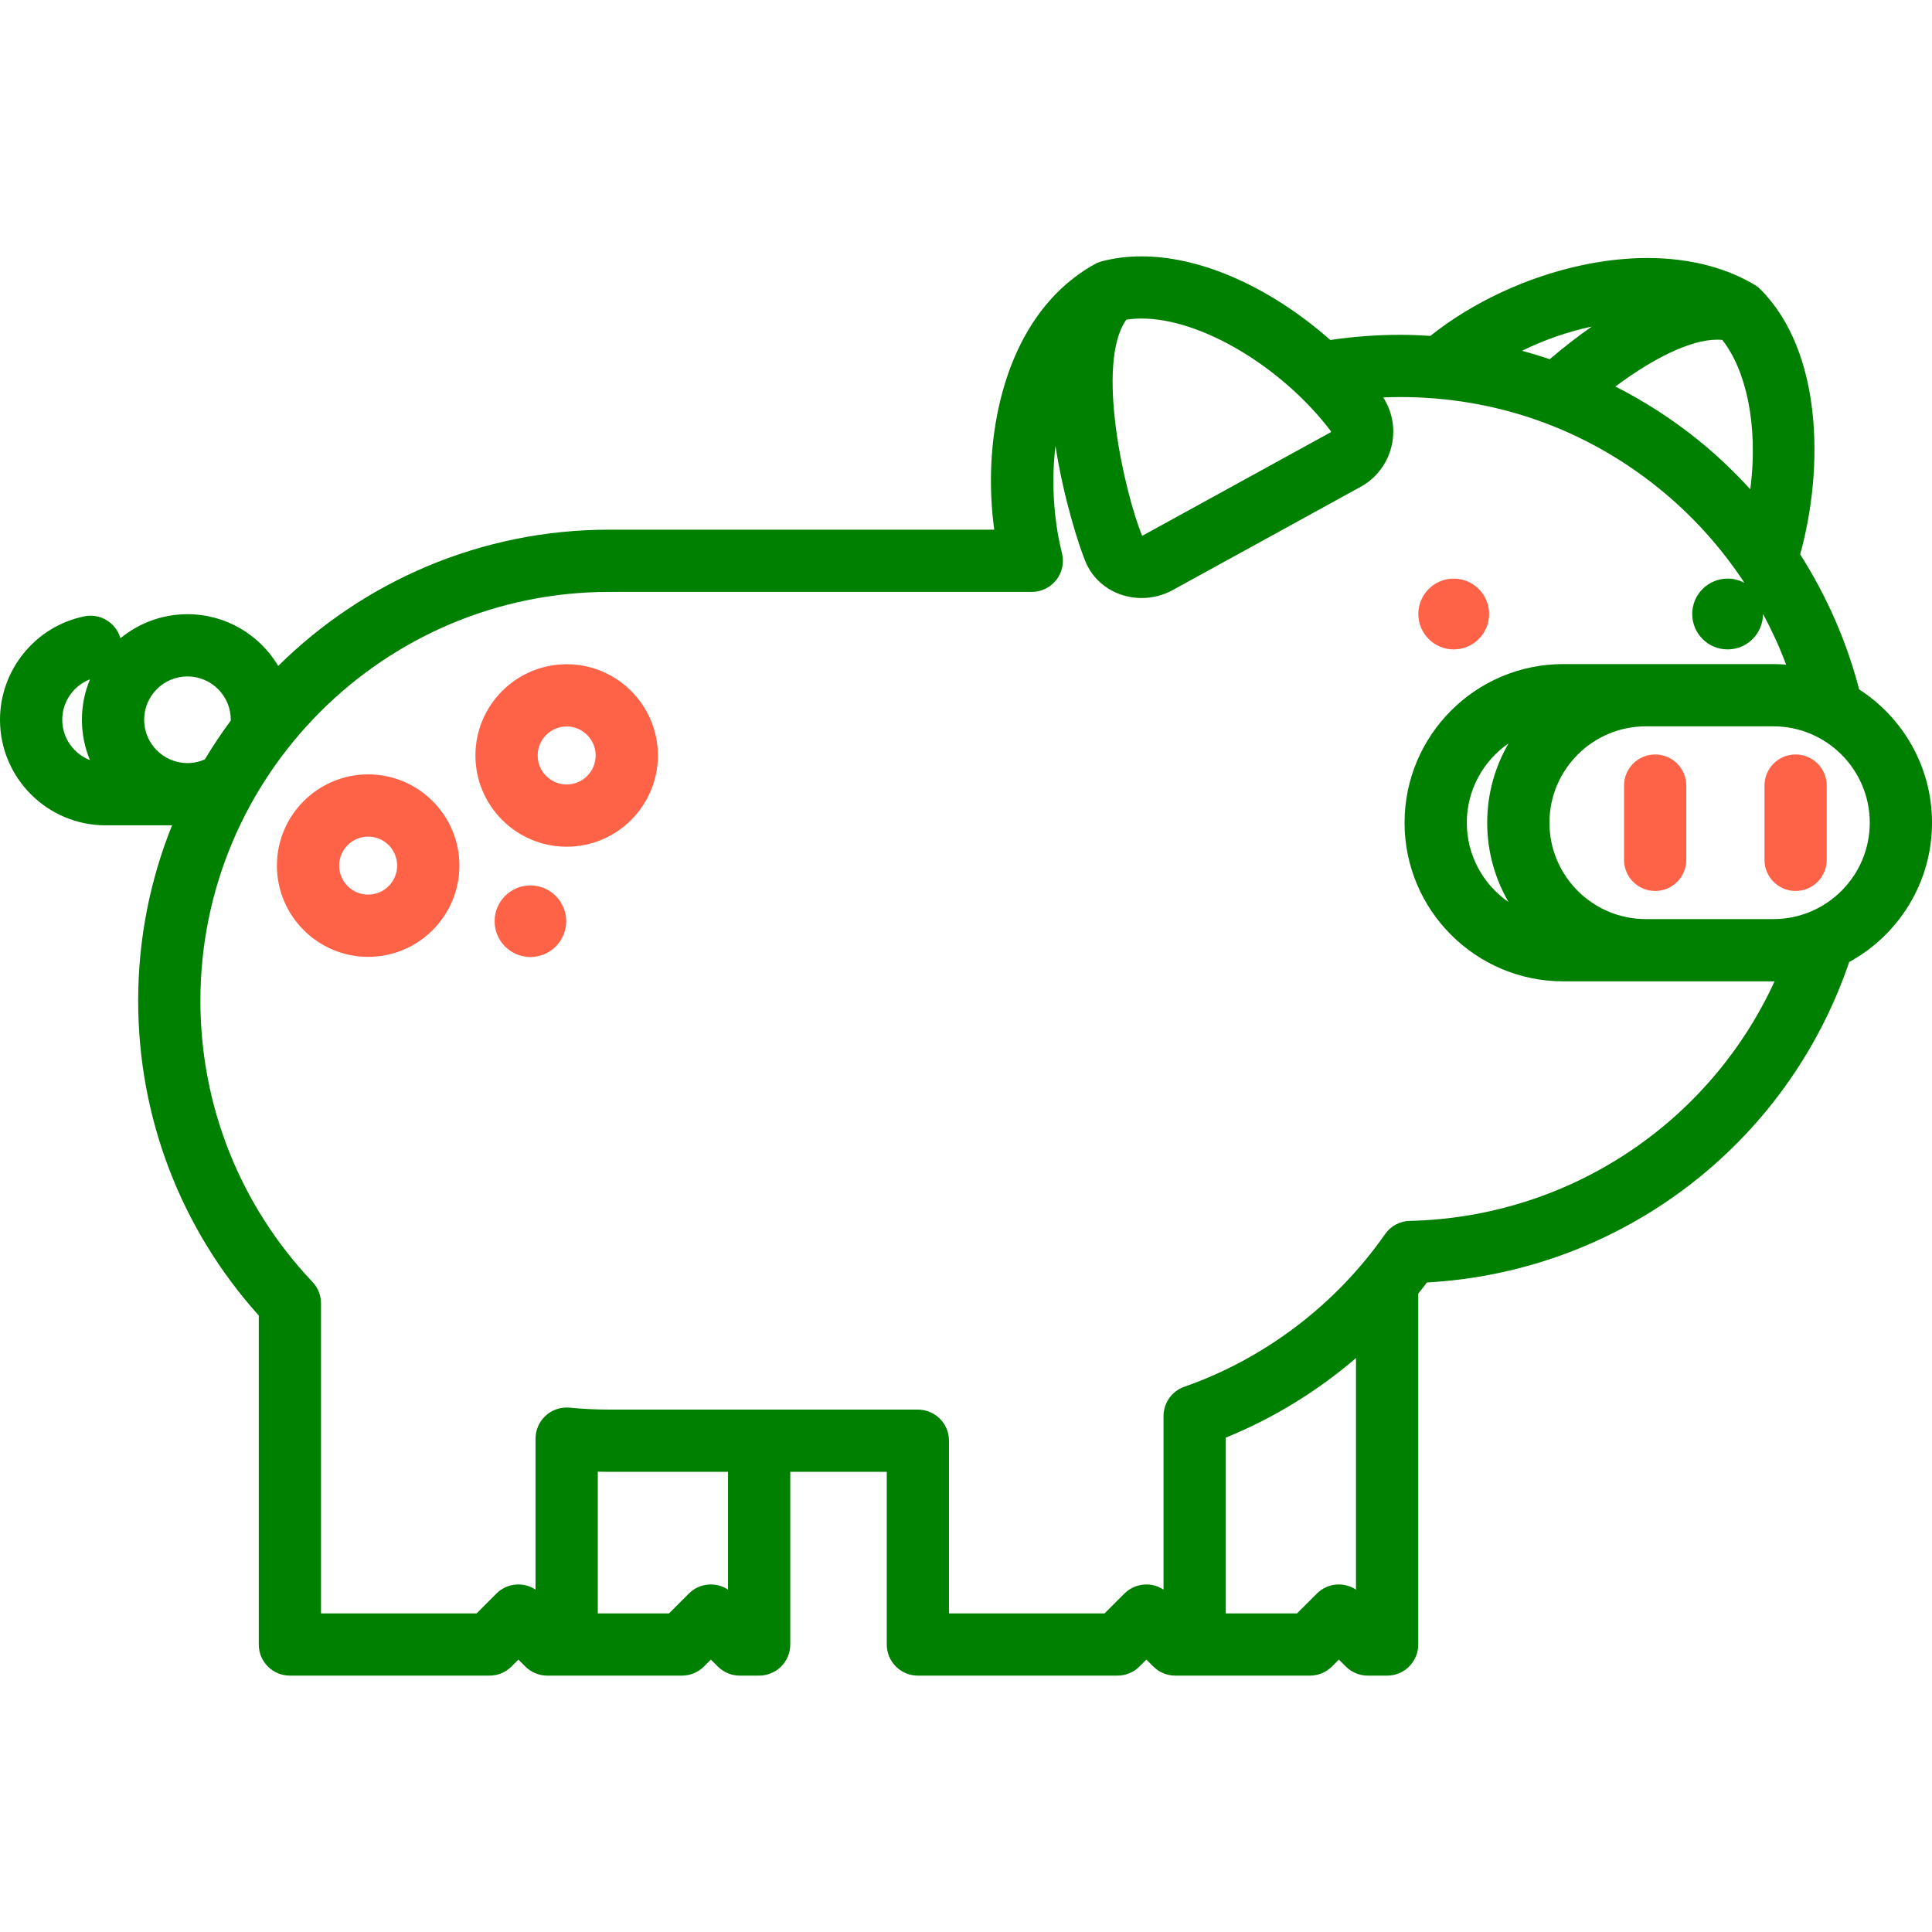
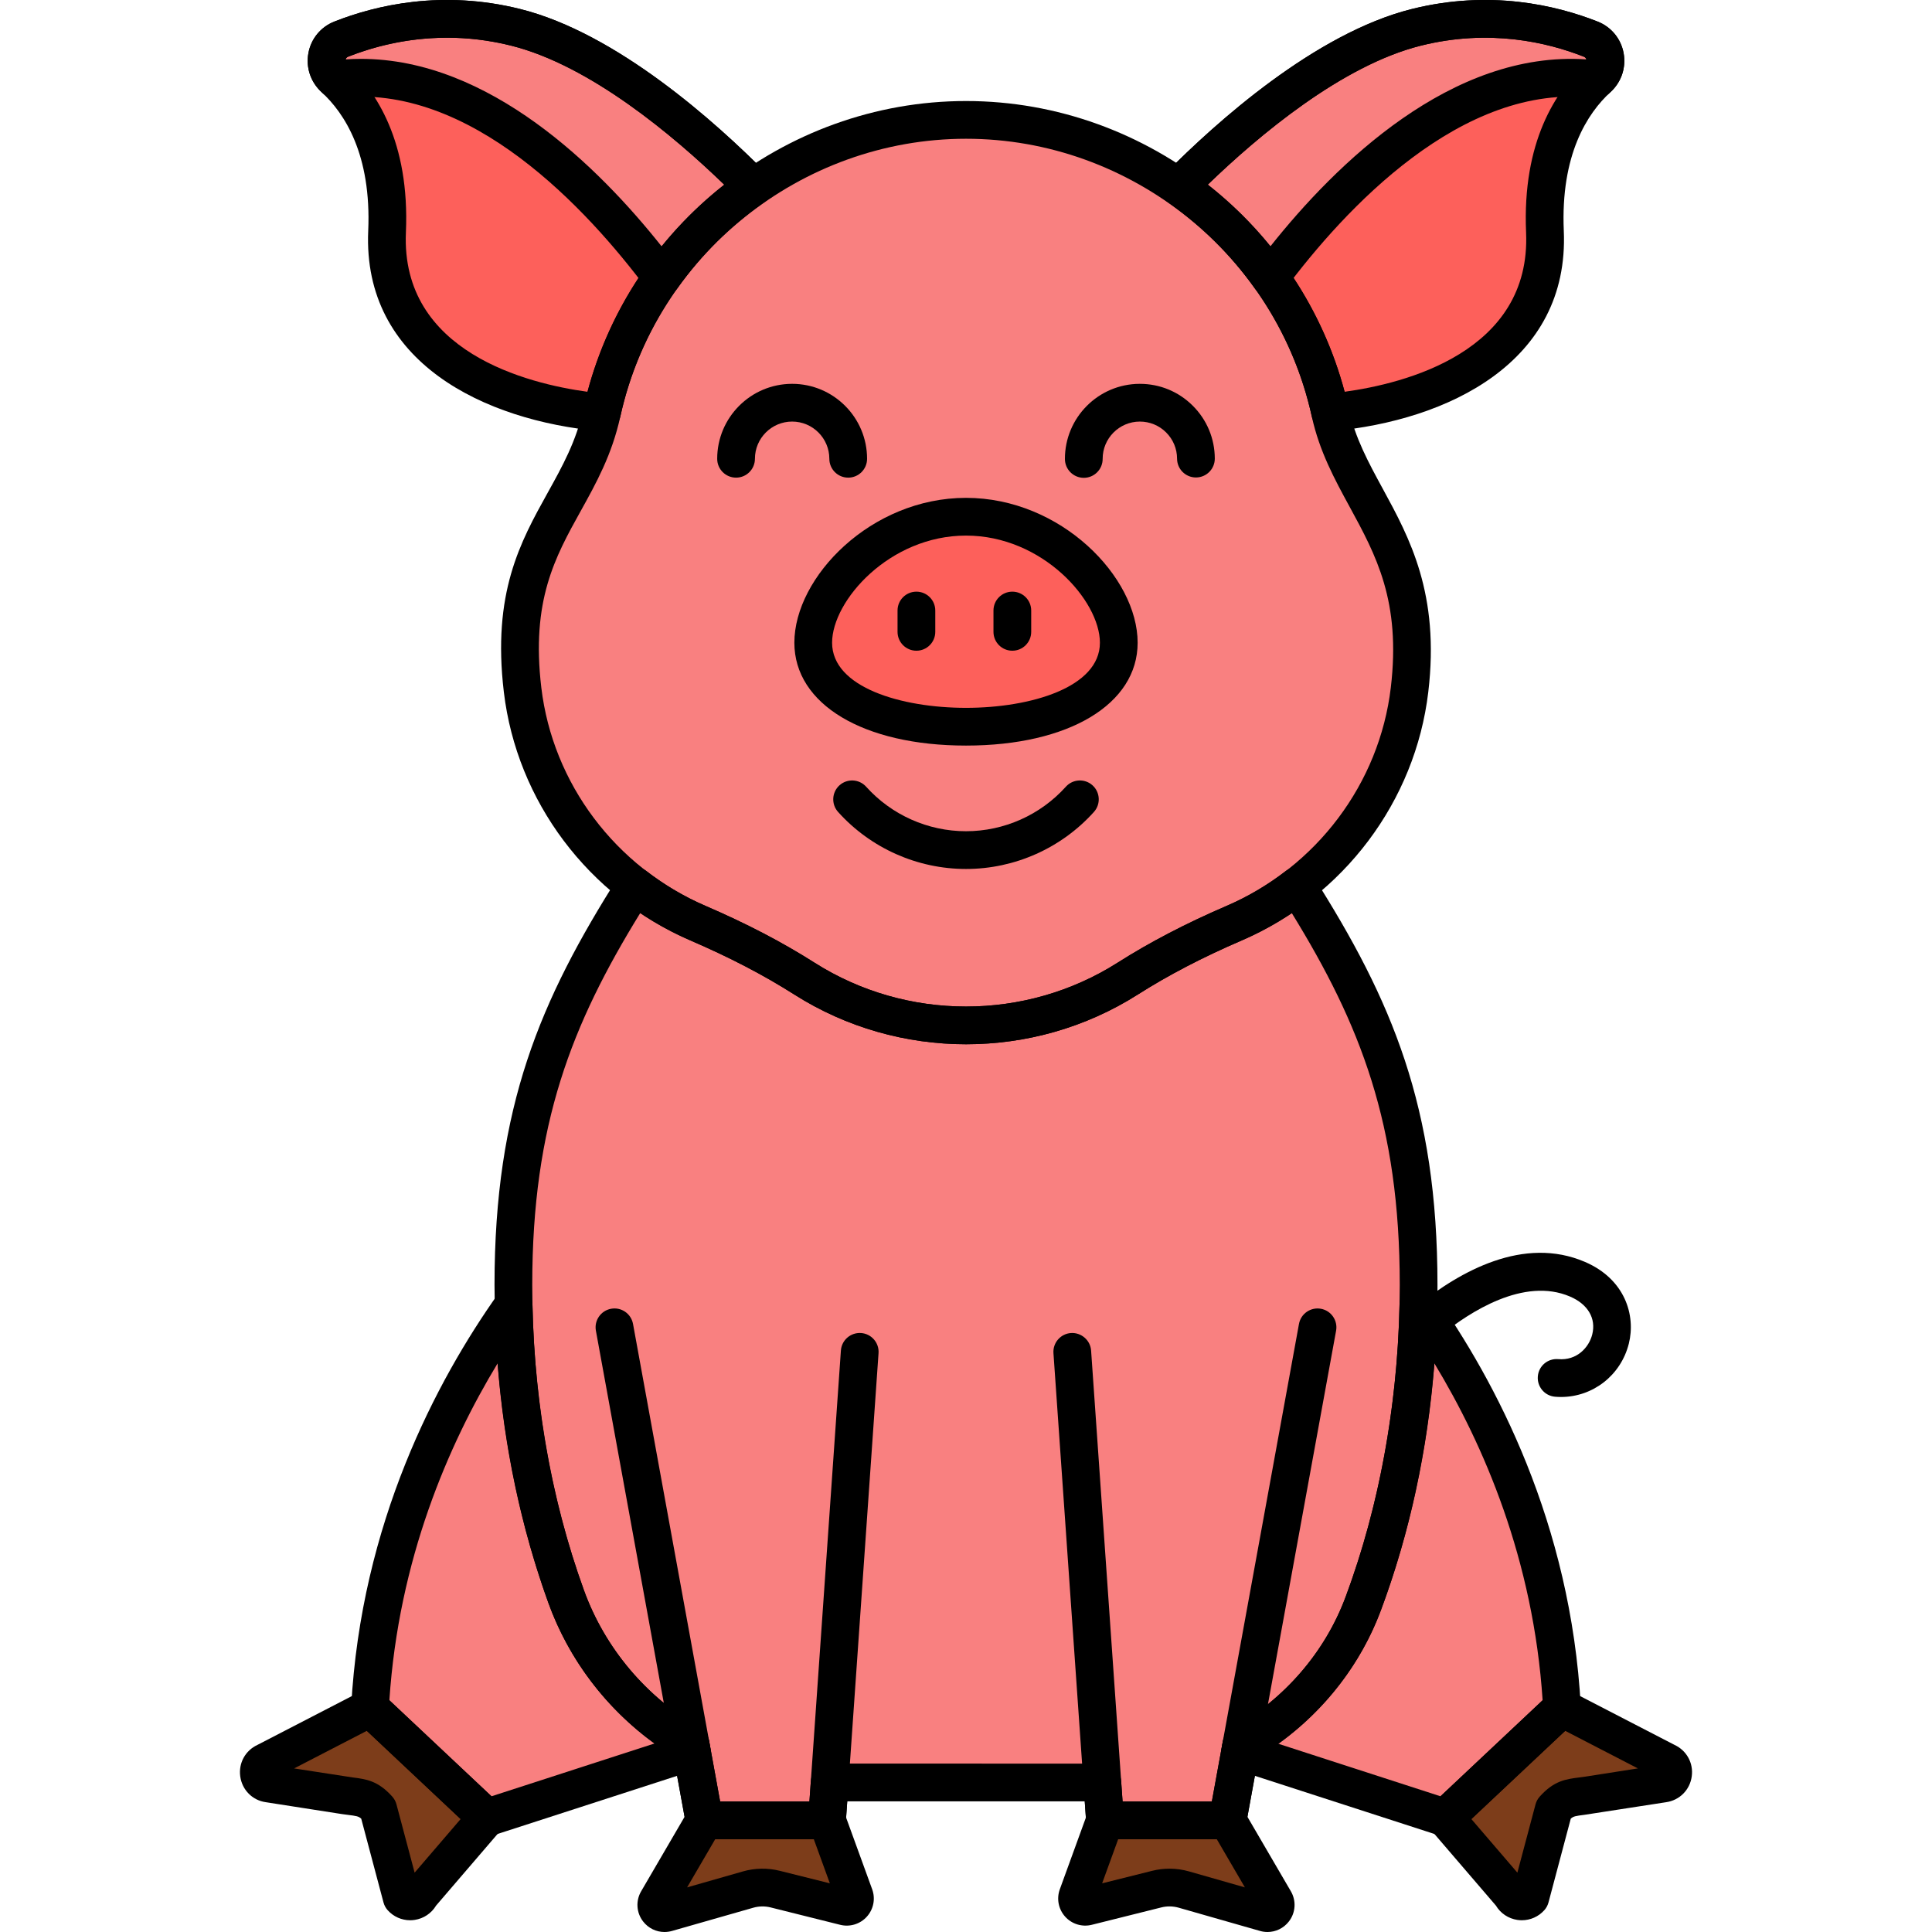
- <svg xmlns="http://www.w3.org/2000/svg" version="1.1" id="Layer_1" x="0px" y="0px" viewBox="0 0 512.001 512.001" style="enable-background:new 0 0 512.001 512.001;fill:tomato; xml:space=preserve">
-   <g>
-     <g>
-       <g>
-         <circle cx="140.563" cy="244.134" r="9.484" />
-         <path d="M438.633,199.94c-4.556,0-8.248,3.693-8.248,8.248v19.68c0,4.555,3.692,8.248,8.248,8.248s8.248-3.693,8.248-8.248     v-19.68C446.88,203.633,443.189,199.94,438.633,199.94z" />
-         <path d="M475.852,199.94c-4.555,0-8.248,3.693-8.248,8.248v19.68c0,4.555,3.693,8.248,8.248,8.248     c4.556,0,8.248-3.693,8.248-8.248v-19.68C484.1,203.633,480.407,199.94,475.852,199.94z" />
-         <path style="fill:green;" d="M492.7,182.699c-3.305-12.686-8.608-24.77-15.636-35.787c6.389-23.12,5.81-53.715-10.428-70.139     c-0.485-0.492-1.03-0.918-1.618-1.271l0.001-0.001c-11.835-7.111-28.055-8.973-45.675-5.243     c-14.677,3.107-29.155,9.877-40.282,18.757c-2.65-0.17-5.307-0.284-7.972-0.284c-6.208,0-12.424,0.465-18.538,1.37     c-4.527-3.998-9.433-7.653-14.534-10.782c-16.205-9.941-32.644-13.572-45.973-10.082c-0.669,0.175-1.31,0.433-1.909,0.765     l-0.001-0.001c-12.149,6.733-20.764,19.039-24.914,35.585c-2.749,10.962-3.327,23.011-1.738,34.783H161.458     c-34.163,0-65.162,13.798-87.725,36.11c-4.883-8.2-13.834-13.709-24.051-13.709c-6.738,0-12.927,2.395-17.76,6.377     c-1.172-4.104-5.318-6.682-9.575-5.81C9.398,165.984,0,177.511,0,190.742c0,15.425,12.55,27.975,27.975,27.975h17.625     c-5.79,14.377-8.984,30.066-8.984,46.491c0,30.975,11.326,60.465,31.96,83.414v87.19c0,4.555,3.692,8.248,8.248,8.248h52.891     c2.187,0,4.284-0.869,5.833-2.416l1.833-1.834l1.833,1.834c1.547,1.547,3.644,2.416,5.833,2.416h35.674     c2.187,0,4.284-0.869,5.833-2.416l1.833-1.834l1.835,1.834c1.546,1.546,3.644,2.415,5.832,2.415h5.125     c4.556,0,8.248-3.693,8.248-8.248v-45.762h25.573v45.762c0,4.555,3.692,8.248,8.248,8.248h52.892c2.187,0,4.285-0.87,5.833-2.416     l1.832-1.833l1.833,1.833c1.547,1.547,3.644,2.416,5.833,2.416h35.676c2.187,0,4.285-0.869,5.832-2.415l1.835-1.834l1.835,1.834     c1.546,1.546,3.643,2.415,5.832,2.415h5.123c4.556,0,8.248-3.693,8.248-8.248v-92.983c0.777-0.975,1.545-1.957,2.293-2.956     c51.177-2.837,95.404-36.388,111.916-84.93c13.063-7.139,21.944-21.008,21.944-36.915C512,203.223,504.3,190.189,492.7,182.699z      M23.836,201.438c-4.289-1.667-7.34-5.827-7.34-10.697c0-4.79,2.998-9.032,7.347-10.712c-1.373,3.301-2.136,6.919-2.136,10.712     C21.705,194.529,22.466,198.14,23.836,201.438z M456.423,90.087c6.093,7.676,9.682,22.204,7.418,39.573     c-4.289-4.702-8.926-9.108-13.912-13.129c-6.786-5.474-14.117-10.186-21.832-14.107     C439.543,93.907,449.726,89.407,456.423,90.087z M421.854,86.542c-3.51,2.441-7.228,5.313-11.15,8.64     c-2.429-0.807-4.877-1.555-7.352-2.214C409.426,89.972,415.716,87.846,421.854,86.542z M298.485,84.723     c1.314-0.205,2.69-0.308,4.112-0.308c15.713,0,37.193,12.829,50.137,29.897c0.032,0.092-0.002,0.197-0.065,0.231l-49.824,27.378     c-0.045,0.024-0.103,0.044-0.166,0.056C297.961,130.468,290.245,96.279,298.485,84.723z M38.201,190.742     c0-6.33,5.151-11.48,11.48-11.48c6.33,0,11.48,5.15,11.48,11.48c0,0.08-0.015,0.158-0.018,0.238     c-2.452,3.306-4.743,6.737-6.865,10.281c-1.441,0.629-3.001,0.962-4.598,0.962C43.352,202.222,38.201,197.072,38.201,190.742z      M192.929,421.261c-3.202-2.117-7.556-1.767-10.377,1.054l-5.249,5.25h-18.885v-37.552c1.017,0.025,2.03,0.037,3.038,0.037     h31.472V421.261z M359.352,421.261c-3.202-2.116-7.555-1.767-10.374,1.054l-5.251,5.25h-18.886v-46.578     c12.535-5.083,24.219-12.263,34.511-21.086V421.261z M373.62,323.546c-2.63,0.059-5.074,1.371-6.578,3.53     c-12.973,18.614-31.855,32.972-53.171,40.426c-3.309,1.158-5.524,4.28-5.524,7.786v45.978c-1.338-0.884-2.916-1.365-4.545-1.365     c-2.187,0-4.285,0.87-5.833,2.416l-5.248,5.249h-41.228v-45.762c0-4.555-3.692-8.248-8.248-8.248h-81.788     c-3.456,0-6.987-0.17-10.498-0.508c-2.315-0.222-4.614,0.543-6.335,2.106c-1.72,1.563-2.701,3.78-2.701,6.104v40.005     c-3.203-2.118-7.556-1.767-10.375,1.052l-5.249,5.25H85.071v-82.167c0-2.111-0.809-4.143-2.262-5.674     c-19.152-20.203-29.699-46.667-29.699-74.516c0-59.742,48.604-108.347,108.346-108.347h111.98c2.538,0,4.934-1.169,6.497-3.167     c1.564-1.999,2.119-4.607,1.507-7.07c-2.236-8.995-2.86-19.016-1.728-28.463c2.184,14.168,6.383,27.031,8.068,30.943     c2.456,5.697,8.247,9.38,14.75,9.38c0.001,0,0.001,0,0.001,0c2.912,0,5.783-0.739,8.279-2.122l49.828-27.379     c8.047-4.464,10.967-14.646,6.499-22.712c-0.108-0.192-0.315-0.54-0.449-0.762c-0.037-0.064-0.082-0.121-0.122-0.184     c1.507-0.063,3.014-0.102,4.521-0.102c25.218,0,48.898,8.35,68.484,24.146c8.876,7.159,16.523,15.666,22.728,25.096     c-1.327-0.719-2.847-1.127-4.464-1.127c-5.178,0-9.377,4.2-9.377,9.38s4.199,9.38,9.377,9.38c5.183,0,9.38-4.2,9.38-9.38     c0-0.008-0.001-0.015-0.001-0.023c2.34,4.337,4.396,8.825,6.131,13.442c-1.118-0.089-2.246-0.148-3.386-0.148h-55.699     c-23.179,0-42.037,18.858-42.037,42.039c0,23.18,18.857,42.037,42.037,42.037h55.699c0.11,0,0.216-0.008,0.324-0.009     C453.048,297.614,415.801,322.585,373.62,323.546z M399.783,239.054c-6.675-4.612-11.062-12.314-11.062-21.025     s4.386-16.413,11.062-21.025c-3.592,6.19-5.659,13.368-5.659,21.025C394.123,225.685,396.192,232.864,399.783,239.054z      M469.963,243.571h-33.801c-14.085,0-25.543-11.459-25.543-25.542c0-14.084,11.459-25.543,25.543-25.543h33.801     c14.085,0,25.542,11.459,25.542,25.543C495.505,232.114,484.047,243.571,469.963,243.571z" />
-         <path d="M150.171,176.031c-13.334,0-24.181,10.847-24.181,24.18s10.847,24.18,24.181,24.18c13.333,0,24.179-10.847,24.179-24.18     C174.351,186.878,163.505,176.031,150.171,176.031z M150.171,207.895c-4.238,0-7.686-3.448-7.686-7.685s3.449-7.685,7.686-7.685     s7.683,3.447,7.683,7.685C157.856,204.448,154.408,207.895,150.171,207.895z" />
-         <path d="M97.565,205.217c-13.334,0-24.181,10.847-24.181,24.18s10.847,24.18,24.181,24.18c13.333,0,24.179-10.847,24.179-24.18     S110.897,205.217,97.565,205.217z M97.565,237.081c-4.238,0-7.686-3.448-7.686-7.685c0-4.238,3.449-7.685,7.686-7.685     c4.236,0,7.683,3.448,7.683,7.685S101.801,237.081,97.565,237.081z" />
-         <path d="M385.249,172.1c5.183,0,9.381-4.2,9.381-9.38s-4.199-9.38-9.381-9.38c-5.178,0-9.377,4.2-9.377,9.38     C375.872,167.899,380.07,172.1,385.249,172.1z" />
-       </g>
-     </g>
+ <svg xmlns="http://www.w3.org/2000/svg" enable-background="new 0 0 256 256" height="50" viewBox="0 0 256 256" width="50">
+   <path d="m176.275 54.702c-4.852-22.197-24.614-38.815-48.266-38.815s-43.414 16.618-48.266 38.815c-2.796 12.787-12.805 17.298-10.498 36.705 1.648 13.861 10.811 25.561 23.232 30.913 4.883 2.104 9.623 4.498 14.11 7.349 13.041 8.287 29.701 8.352 42.844 0 4.487-2.851 9.228-5.245 14.11-7.349 12.42-5.351 21.584-17.051 23.231-30.913 2.259-19.001-7.91-24.87-10.497-36.705z" fill="#f98080" />
+   <path d="m210.785 5.186c-4.974-1.963-13.295-4.019-23.12-1.563-12.167 3.042-24.848 14.439-31.458 21.115 10.023 6.984 17.342 17.579 20.053 29.909 6.365-.586 29.316-4.074 28.452-23.95-.486-11.182 3.658-17.277 7.005-20.347 1.684-1.544 1.194-4.325-.932-5.164z" fill="#fd605b" />
+   <path d="m99.8 24.745c-6.608-6.674-19.294-18.079-31.465-21.122-9.825-2.456-18.145-.4-23.12 1.563-2.126.839-2.616 3.62-.932 5.164 3.347 3.07 7.491 9.165 7.005 20.347-.865 19.893 22.127 23.37 28.469 23.951 2.709-12.327 10.025-22.918 20.043-29.903z" fill="#fd605b" />
+   <path d="m148.243 85.163c0 7.172-9.063 11.13-20.243 11.13s-20.243-3.959-20.243-11.13c0-7.172 9.063-16.696 20.243-16.696s20.243 9.524 20.243 16.696z" fill="#fd605b" />
+   <g fill="#f98080">
+     <path d="m171.875 117.404c-2.552 1.964-5.345 3.627-8.334 4.915-4.883 2.104-9.623 4.497-14.11 7.349-13.144 8.352-29.803 8.287-42.844 0-4.487-2.852-9.228-5.245-14.11-7.349-2.993-1.29-5.791-2.955-8.346-4.924-9.985 15.738-16.104 29.639-16.104 52.851 0 14.937 2.533 29.002 7 41.324 3.058 8.435 8.991 15.268 16.476 19.58l1.833 10.049h16.249l.351-5.027c.131.001.26.015.392.015h35.359c.127 0 .251-.013.378-.014l.351 5.026h16.249l1.814-9.947c7.298-4.13 13.128-10.644 16.156-18.761 4.678-12.541 7.339-26.935 7.339-42.246 0-23.206-6.117-37.104-16.099-52.841z" />
+     <path d="m187.945 172.869c-.286 14.332-2.901 27.802-7.31 39.624-3.025 8.11-8.86 14.597-16.15 18.725l-.152.831 27.175 8.8 15.462-14.539c-1.258-23.397-10.653-41.62-19.025-53.441z" />
+     <path d="m91.498 231.128c-7.48-4.31-13.416-11.126-16.472-19.556-4.205-11.599-6.694-24.741-6.972-38.702-8.372 11.821-17.766 30.044-19.025 53.441l15.462 14.539 27.175-8.8z" />
+     <path d="m210.785 5.186c-4.974-1.963-13.295-4.019-23.12-1.563-12.167 3.042-24.848 14.439-31.458 21.115 4.702 3.276 8.789 7.357 12.102 12.031 18.447-24.691 34.45-27.348 43.242-26.26.055-.051.111-.109.165-.159 1.685-1.544 1.195-4.325-.931-5.164z" />
+     <path d="m87.7 36.781c3.313-4.675 7.399-8.758 12.101-12.036-6.609-6.674-19.295-18.079-31.466-21.122-9.825-2.456-18.145-.4-23.12 1.563-2.126.839-2.616 3.62-.932 5.164.054.05.11.107.165.159 8.794-1.088 24.801 1.569 43.252 26.272z" />
  </g>
-   <g>
- </g>
-   <g>
- </g>
-   <g>
- </g>
-   <g>
- </g>
-   <g>
- </g>
-   <g>
- </g>
-   <g>
- </g>
-   <g>
- </g>
-   <g>
- </g>
-   <g>
- </g>
-   <g>
- </g>
-   <g>
- </g>
-   <g>
- </g>
-   <g>
- </g>
-   <g>
- </g>
+   <path d="m113.218 251.193-3.634-9.993h-16.248l-6.22 10.663c-.494.846.296 1.862 1.238 1.593l10.778-3.079c1.171-.334 2.409-.355 3.59-.06l9.212 2.303c.844.211 1.582-.608 1.284-1.427z" fill="#7d3d1a" />
+   <path d="m142.782 251.193 3.634-9.993h16.249l6.22 10.663c.494.846-.296 1.862-1.238 1.593l-10.778-3.079c-1.171-.334-2.409-.355-3.59-.06l-9.212 2.303c-.845.211-1.583-.608-1.285-1.427z" fill="#7d3d1a" />
+   <path d="m220.798 233.46-13.827-7.149-15.462 14.539 8.776 10.222c.454.979 1.761 1.175 2.483.372l3.114-11.715c1.45-1.615 2.282-1.524 4.431-1.826l10.095-1.575c1.503-.211 1.782-2.263.39-2.868z" fill="#7d3d1a" />
+   <path d="m35.202 233.46 13.827-7.149 15.462 14.539-8.776 10.222c-.454.979-1.761 1.175-2.483.372l-3.114-11.715c-1.45-1.615-2.282-1.524-4.431-1.826l-10.095-1.575c-1.503-.211-1.782-2.263-.39-2.868z" fill="#7d3d1a" />
+   <path d="m128.008 138.368c-7.924 0-15.848-2.196-22.762-6.59-4.06-2.58-8.561-4.923-13.759-7.163-13.531-5.829-23.004-18.441-24.725-32.914-1.562-13.135 2.185-19.882 5.808-26.407 1.949-3.51 3.79-6.825 4.73-11.127 5.166-23.63 26.492-40.781 50.708-40.781s45.542 17.151 50.708 40.782c.846 3.867 2.62 7.125 4.499 10.576 3.557 6.531 7.588 13.933 6.039 26.958-1.72 14.472-11.194 27.084-24.725 32.914-5.194 2.238-9.695 4.581-13.759 7.163-6.913 4.392-14.837 6.589-22.762 6.589zm.001-119.982c-21.884 0-41.156 15.498-45.824 36.85-1.098 5.02-3.205 8.815-5.244 12.486-3.386 6.099-6.585 11.859-5.214 23.39 1.51 12.707 9.84 23.786 21.738 28.912 5.445 2.346 10.176 4.811 14.462 7.535 12.199 7.751 27.962 7.75 40.162 0 4.291-2.726 9.021-5.191 14.462-7.535 11.898-5.126 20.228-16.205 21.738-28.912 1.36-11.443-1.955-17.531-5.466-23.977-1.964-3.606-3.994-7.336-4.992-11.899-4.667-21.352-23.938-36.85-45.822-36.85z" />
+   <path d="m176.258 57.147c-1.162 0-2.186-.808-2.439-1.963-2.532-11.519-9.294-21.603-19.041-28.395-.604-.422-.993-1.09-1.06-1.824-.067-.735.193-1.462.713-1.986 6.695-6.762 19.838-18.583 32.628-21.781 10.337-2.584 19.106-.522 24.645 1.663 1.796.709 3.079 2.268 3.432 4.169.354 1.916-.291 3.846-1.729 5.164-3.069 2.815-6.636 8.292-6.196 18.396.757 17.42-15.373 25.136-30.722 26.547-.078.007-.155.01-.231.01zm-16.218-32.682c8.896 6.977 15.236 16.57 18.128 27.447 7.886-1.077 24.736-5.246 24.046-21.106-.522-12.027 3.96-18.764 7.813-22.297.221-.203.214-.443.191-.568-.027-.143-.109-.333-.352-.428-4.855-1.917-12.547-3.725-21.596-1.463-10.456 2.613-21.513 11.922-28.23 18.415z" />
+   <path d="m79.759 57.148c-.076 0-.153-.003-.23-.01-15.356-1.407-31.496-9.121-30.738-26.549.439-10.104-3.127-15.581-6.197-18.396-1.437-1.318-2.083-3.249-1.728-5.164.352-1.901 1.635-3.46 3.431-4.169 5.537-2.185 14.308-4.246 24.644-1.663 12.793 3.198 25.939 15.024 32.636 21.789.519.524.78 1.251.713 1.985-.067.735-.455 1.402-1.06 1.824-9.742 6.792-16.5 16.874-19.031 28.389-.254 1.156-1.278 1.964-2.44 1.964zm-20.523-52.152c-5.342 0-9.856 1.234-13.104 2.516-.242.095-.324.286-.35.428-.023.125-.029.366.191.568 3.853 3.533 8.335 10.27 7.812 22.297-.69 15.87 16.173 20.034 24.063 21.109 2.891-10.874 9.229-20.466 18.119-27.442-6.717-6.495-17.779-15.808-28.239-18.424-2.998-.749-5.846-1.052-8.492-1.052z" />
+   <path d="m128 115.143c-6.454 0-12.632-2.753-16.95-7.555-.923-1.027-.839-2.607.187-3.531 1.028-.923 2.608-.839 3.531.187 3.371 3.749 8.194 5.898 13.232 5.898s9.861-2.15 13.231-5.898c.924-1.026 2.505-1.111 3.531-.187 1.026.923 1.11 2.504.188 3.531-4.318 4.801-10.496 7.555-16.95 7.555z" />
+   <path d="m143.608 63.314c-1.377 0-2.496-1.114-2.5-2.492-.017-5.475 4.424-9.944 9.898-9.961h.032c2.641 0 5.124 1.024 6.998 2.886 1.882 1.87 2.923 4.36 2.931 7.012.004 1.381-1.111 2.503-2.492 2.508-.003 0-.006 0-.008 0-1.377 0-2.496-1.114-2.5-2.492-.004-1.317-.521-2.553-1.455-3.481-.93-.924-2.163-1.433-3.474-1.433-.006 0-.011 0-.017 0-2.718.009-4.923 2.228-4.914 4.946.004 1.381-1.111 2.503-2.492 2.508-.002-.001-.004-.001-.007-.001z" />
+   <path d="m112.392 63.29c-1.381 0-2.5-1.119-2.5-2.5 0-2.718-2.211-4.93-4.93-4.93s-4.93 2.211-4.93 4.93c0 1.381-1.119 2.5-2.5 2.5s-2.5-1.119-2.5-2.5c0-5.475 4.455-9.93 9.93-9.93s9.93 4.455 9.93 9.93c0 1.381-1.12 2.5-2.5 2.5z" />
+   <path d="m128 98.793c-13.603 0-22.743-5.478-22.743-13.63 0-8.694 10.145-19.195 22.743-19.195 12.599 0 22.743 10.501 22.743 19.195 0 8.153-9.139 13.63-22.743 13.63zm0-27.825c-10.124 0-17.743 8.611-17.743 14.195 0 5.93 9.197 8.63 17.743 8.63s17.743-2.701 17.743-8.63c0-5.584-7.619-14.195-17.743-14.195z" />
+   <path d="m121.429 86.223c-1.381 0-2.5-1.119-2.5-2.5v-2.825c0-1.381 1.119-2.5 2.5-2.5s2.5 1.119 2.5 2.5v2.825c0 1.381-1.119 2.5-2.5 2.5z" />
+   <path d="m134.14 86.223c-1.381 0-2.5-1.119-2.5-2.5v-2.825c0-1.381 1.119-2.5 2.5-2.5s2.5 1.119 2.5 2.5v2.825c0 1.381-1.119 2.5-2.5 2.5z" />
+   <path d="m109.584 243.7h-16.249c-1.208 0-2.243-.863-2.459-2.051l-11.916-65.323c-.248-1.358.652-2.66 2.011-2.908 1.36-.25 2.66.652 2.908 2.011l11.542 63.271h11.832l4.17-59.748c.097-1.377 1.288-2.41 2.668-2.32 1.377.096 2.416 1.291 2.32 2.668l-4.333 62.073c-.091 1.311-1.181 2.327-2.494 2.327z" />
+   <path d="m88.046 256c-1.088 0-2.131-.496-2.824-1.388-.904-1.163-1.008-2.736-.266-4.008l6.219-10.663c.448-.768 1.271-1.24 2.16-1.24h16.249c1.051 0 1.99.658 2.35 1.646l3.634 9.994c.455 1.25.184 2.64-.707 3.628-.891.987-2.245 1.401-3.535 1.078l-9.212-2.303c-.754-.188-1.548-.175-2.297.038l-10.777 3.08c-.33.092-.664.138-.994.138zm22.822-3.954v.001zm-16.097-8.346-3.726 6.387 7.398-2.114c1.59-.455 3.278-.483 4.883-.081l6.633 1.658-2.127-5.85z" />
+   <path d="m162.664 243.7h-16.249c-1.313 0-2.402-1.016-2.494-2.326l-4.333-62.073c-.096-1.377.942-2.572 2.32-2.668 1.355-.089 2.572.942 2.668 2.32l4.171 59.748h11.832l11.542-63.271c.247-1.358 1.554-2.259 2.907-2.011 1.358.248 2.259 1.55 2.011 2.908l-11.916 65.323c-.216 1.186-1.251 2.05-2.459 2.05z" />
+   <path d="m162.664 243.7h-16.249c-1.313 0-2.402-1.016-2.494-2.326l-.188-2.685h-31.467l-.188 2.686c-.092 1.31-1.181 2.326-2.494 2.326h-16.249c-1.208 0-2.243-.863-2.459-2.051l-1.629-8.932c-7.66-4.715-13.521-11.881-16.571-20.293-4.678-12.902-7.15-27.486-7.15-42.176 0-23.582 6.047-37.727 16.494-54.19.376-.593.985-1 1.677-1.123.691-.122 1.402.052 1.959.481 2.431 1.872 5.058 3.422 7.809 4.608 5.445 2.346 10.176 4.811 14.462 7.535 12.199 7.751 27.963 7.75 40.162 0 4.288-2.725 9.019-5.19 14.462-7.535 2.747-1.184 5.37-2.731 7.798-4.6.557-.428 1.267-.604 1.96-.481.691.122 1.301.53 1.677 1.123 10.442 16.463 16.487 30.606 16.487 54.182 0 15.061-2.592 29.971-7.496 43.119-3.003 8.051-8.748 14.922-16.245 19.464l-1.609 8.818c-.216 1.186-1.251 2.05-2.459 2.05zm-13.917-5h11.832l1.44-7.895c.133-.729.583-1.362 1.228-1.727 6.976-3.947 12.318-10.147 15.045-17.458 4.698-12.596 7.182-26.902 7.182-41.372 0-21.287-5.22-34.503-14.305-49.257-2.112 1.418-4.337 2.633-6.639 3.625-5.196 2.239-9.697 4.582-13.759 7.163-13.828 8.787-31.697 8.788-45.525 0-4.06-2.58-8.561-4.923-13.759-7.163-2.307-.994-4.535-2.211-6.651-3.633-9.088 14.754-14.31 27.972-14.31 49.265 0 14.116 2.369 28.111 6.85 40.472 2.781 7.67 8.241 14.157 15.374 18.265.637.367 1.08.995 1.212 1.718l1.459 7.998h11.832l.188-2.701c.092-1.32 1.186-2.311 2.522-2.326.099.001.197.006.295.011l35.428.004c.161-.009.255-.013.349-.014h.03c1.311 0 2.401 1.015 2.493 2.326z" />
+   <path d="m167.953 256c-.329 0-.663-.045-.993-.14l-10.778-3.08c-.746-.213-1.541-.227-2.297-.038l-9.211 2.303c-1.288.324-2.646-.09-3.536-1.079-.89-.988-1.16-2.378-.706-3.627l3.634-9.994c.359-.988 1.298-1.646 2.35-1.646h16.249c.889 0 1.711.472 2.159 1.24l6.221 10.663c.742 1.273.638 2.846-.266 4.009-.694.892-1.738 1.389-2.826 1.389zm-22.822-3.954v.001s0 0 0-.001zm-2.35-.853h.01zm12.181-3.583c.874 0 1.748.121 2.594.363l7.398 2.114-3.726-6.387h-13.062l-2.127 5.85 6.633-1.658c.751-.188 1.521-.282 2.29-.282z" />
+   <path d="m201.653 254.443c-.198 0-.397-.015-.597-.044-1.193-.179-2.229-.877-2.84-1.898l-8.604-10.022c-.871-1.014-.79-2.534.184-3.45l15.462-14.539c.771-.727 1.919-.888 2.861-.399l13.769 7.119c1.605.745 2.518 2.407 2.278 4.169-.244 1.797-1.615 3.173-3.411 3.425l-10.852 1.675c-1.124.144-1.411.18-1.769.507l-2.951 11.1c-.102.382-.292.734-.556 1.028-.766.854-1.847 1.329-2.974 1.329zm-6.691-13.409 6.098 7.102 2.406-9.05c.102-.382.292-.734.556-1.028 1.895-2.111 3.449-2.31 5.249-2.539l.696-.092 7.061-1.103-9.633-4.98zm24.84-5.281h.01zm.219-1.896c-.007.001-.014.002-.021.003z" />
+   <path d="m54.346 254.443c-1.127 0-2.208-.475-2.974-1.329-.264-.293-.454-.646-.556-1.028l-2.951-11.1c-.358-.327-.646-.364-1.769-.507l-.757-.1-10.133-1.581c-1.758-.247-3.128-1.623-3.373-3.419-.24-1.763.673-3.425 2.278-4.17l13.768-7.119c.942-.487 2.088-.327 2.861.399l15.462 14.539c.974.916 1.055 2.436.185 3.45l-8.604 10.022c-.612 1.021-1.646 1.719-2.839 1.898-.2.03-.4.045-.598.045zm-15.374-20.118 7.757 1.194c1.799.229 3.354.428 5.249 2.539.264.293.454.646.556 1.028l2.406 9.05 6.098-7.102-12.432-11.69zm-3.032-.473.024.003c-.008-.001-.016-.002-.024-.003zm-.738-.392h.01z" />
+   <path d="m206.843 185.107c-.263 0-.526-.011-.793-.034-1.376-.117-2.396-1.326-2.28-2.702.116-1.375 1.308-2.392 2.702-2.28 2.472.214 4.076-1.547 4.508-3.27.531-2.123-.566-3.999-2.936-5.018-6.126-2.634-13.331 2.065-17.081 5.101-1.076.869-2.649.701-3.517-.371-.868-1.073-.703-2.647.37-3.516 5.652-4.574 14.091-9.293 22.202-5.807 5.314 2.286 6.748 7.084 5.811 10.826-1.052 4.202-4.759 7.071-8.986 7.071z" />
+   <path d="m191.509 243.35c-.258 0-.518-.04-.771-.122l-27.175-8.8c-1.191-.386-1.913-1.594-1.689-2.826l.151-.832c.133-.729.583-1.362 1.228-1.728 6.982-3.954 12.324-10.142 15.039-17.423 4.41-11.822 6.884-25.239 7.154-38.8.021-1.079.732-2.023 1.765-2.34 1.03-.316 2.15.064 2.774.945 8.164 11.527 18.171 30.383 19.481 54.753.04.735-.247 1.451-.783 1.956l-15.462 14.539c-.47.441-1.085.678-1.712.678zm-22.137-12.297 21.501 6.963 13.532-12.724c-1.231-18.623-7.788-33.812-14.337-44.628-.895 11.492-3.271 22.461-7.091 32.703-2.631 7.055-7.39 13.211-13.605 17.686z" />
+   <path d="m64.491 243.35c-.627 0-1.242-.236-1.713-.679l-15.462-14.539c-.537-.504-.824-1.22-.784-1.956 1.312-24.37 11.318-43.225 19.482-54.752.623-.881 1.742-1.263 2.774-.945 1.032.317 1.744 1.261 1.765 2.34.267 13.395 2.562 26.146 6.823 37.899 2.774 7.651 8.232 14.13 15.37 18.242.636.366 1.079.994 1.211 1.717l.168.922c.225 1.232-.497 2.441-1.689 2.828l-27.176 8.8c-.252.083-.511.123-.769.123zm-12.897-18.058 13.532 12.724 21.61-6.998c-6.435-4.662-11.358-11.141-14.061-18.595-3.617-9.978-5.877-20.629-6.745-31.759-6.548 10.816-13.104 26.004-14.336 44.628z" />
+   <path d="m168.31 39.269c-.011 0-.021 0-.031 0-.8-.01-1.546-.402-2.008-1.054-3.179-4.483-7.045-8.328-11.492-11.426-.605-.422-.994-1.089-1.061-1.824s.193-1.462.713-1.986c6.695-6.762 19.838-18.583 32.628-21.781 10.337-2.584 19.106-.522 24.645 1.663 1.796.709 3.079 2.268 3.432 4.169.354 1.916-.291 3.846-1.729 5.164l-.136.132c-.541.513-1.279.759-2.025.665-17.562-2.166-33.184 14.903-40.933 25.275-.473.631-1.215 1.003-2.003 1.003zm-8.271-14.803c3.054 2.401 5.826 5.14 8.287 8.186 8.674-10.922 24.023-25.994 41.875-24.782-.039-.13-.13-.278-.334-.358-4.855-1.917-12.547-3.725-21.596-1.463-10.458 2.614-21.515 11.924-28.232 18.417z" />
+   <path d="m87.7 39.281c-.788 0-1.531-.372-2.003-1.004-7.751-10.377-23.375-27.457-40.942-25.287-.737.092-1.476-.149-2.018-.658l-.113-.109c-1.468-1.349-2.114-3.279-1.759-5.194.352-1.901 1.635-3.46 3.431-4.169 5.538-2.185 14.309-4.246 24.644-1.663 12.793 3.198 25.939 15.024 32.636 21.789.519.524.78 1.251.713 1.985-.067.735-.455 1.402-1.06 1.824-4.448 3.102-8.314 6.947-11.49 11.43-.462.652-1.209 1.044-2.009 1.055-.009.001-.02.001-.03.001zm-39.875-31.48c17.002 0 31.512 14.35 39.858 24.861 2.459-3.045 5.232-5.785 8.286-8.188-6.718-6.495-17.78-15.81-28.241-18.425-9.05-2.264-16.739-.454-21.596 1.463-.204.08-.294.228-.333.358.678-.046 1.355-.069 2.026-.069z" />
</svg>
